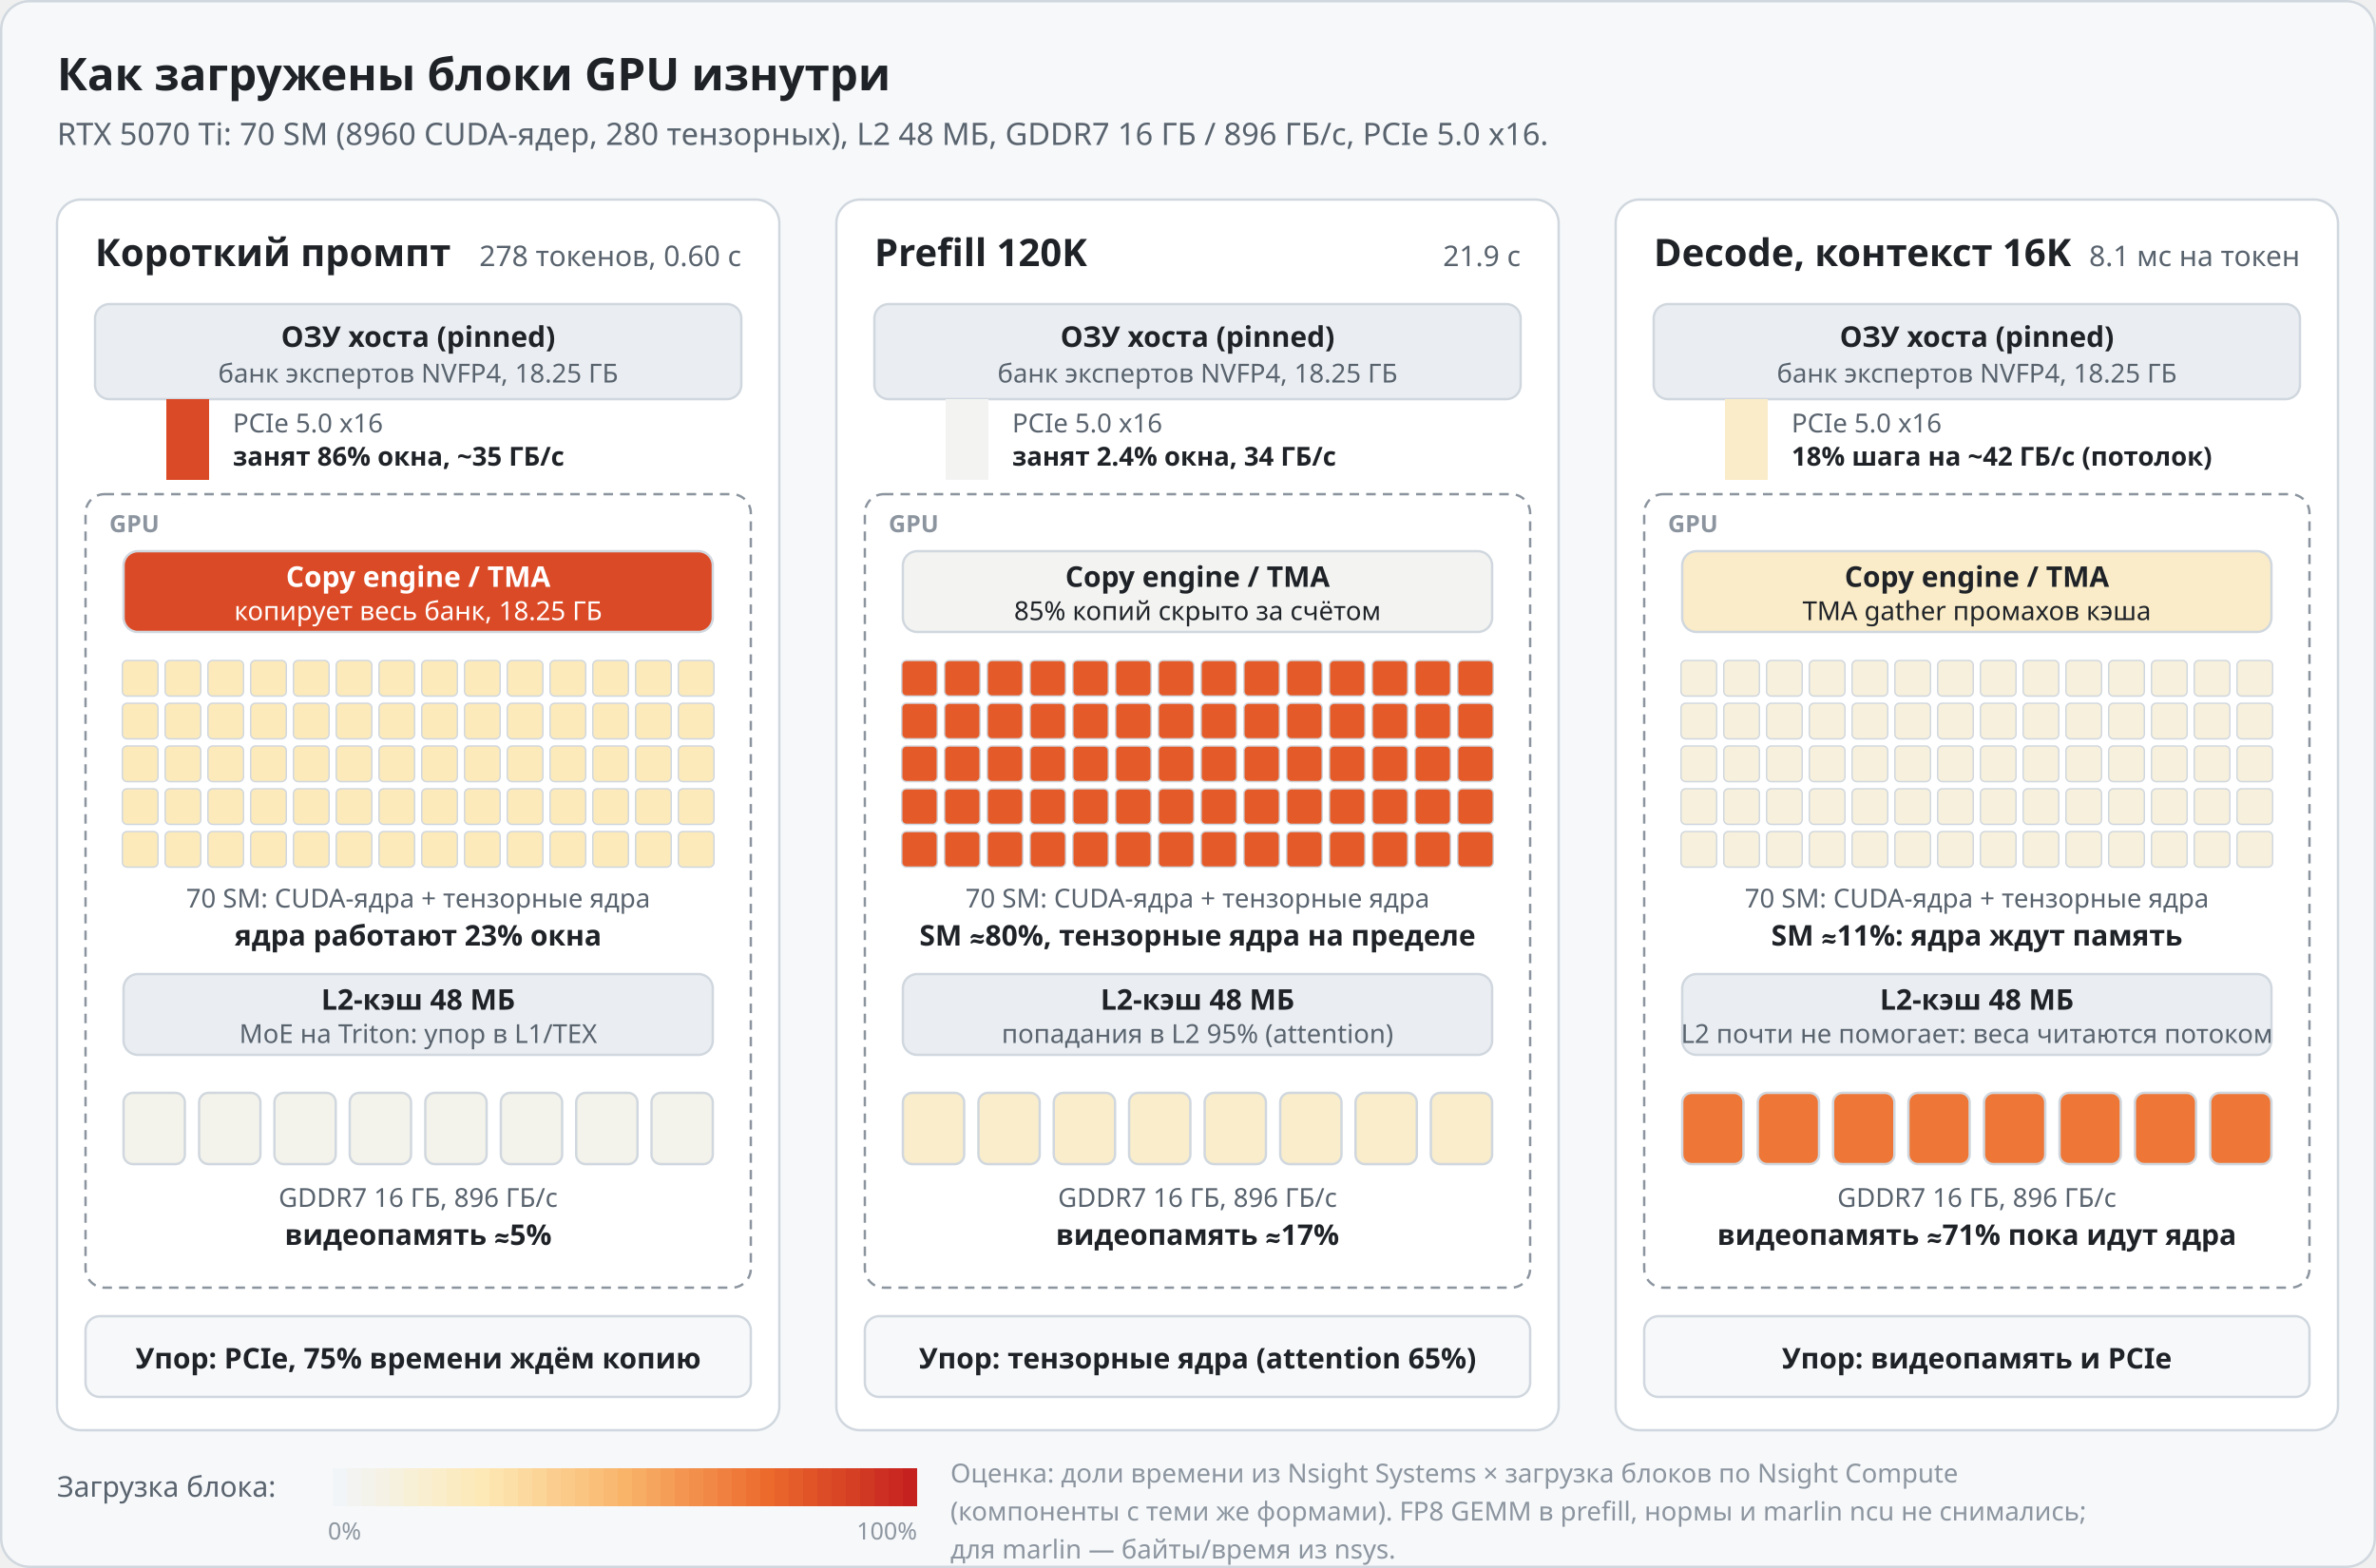
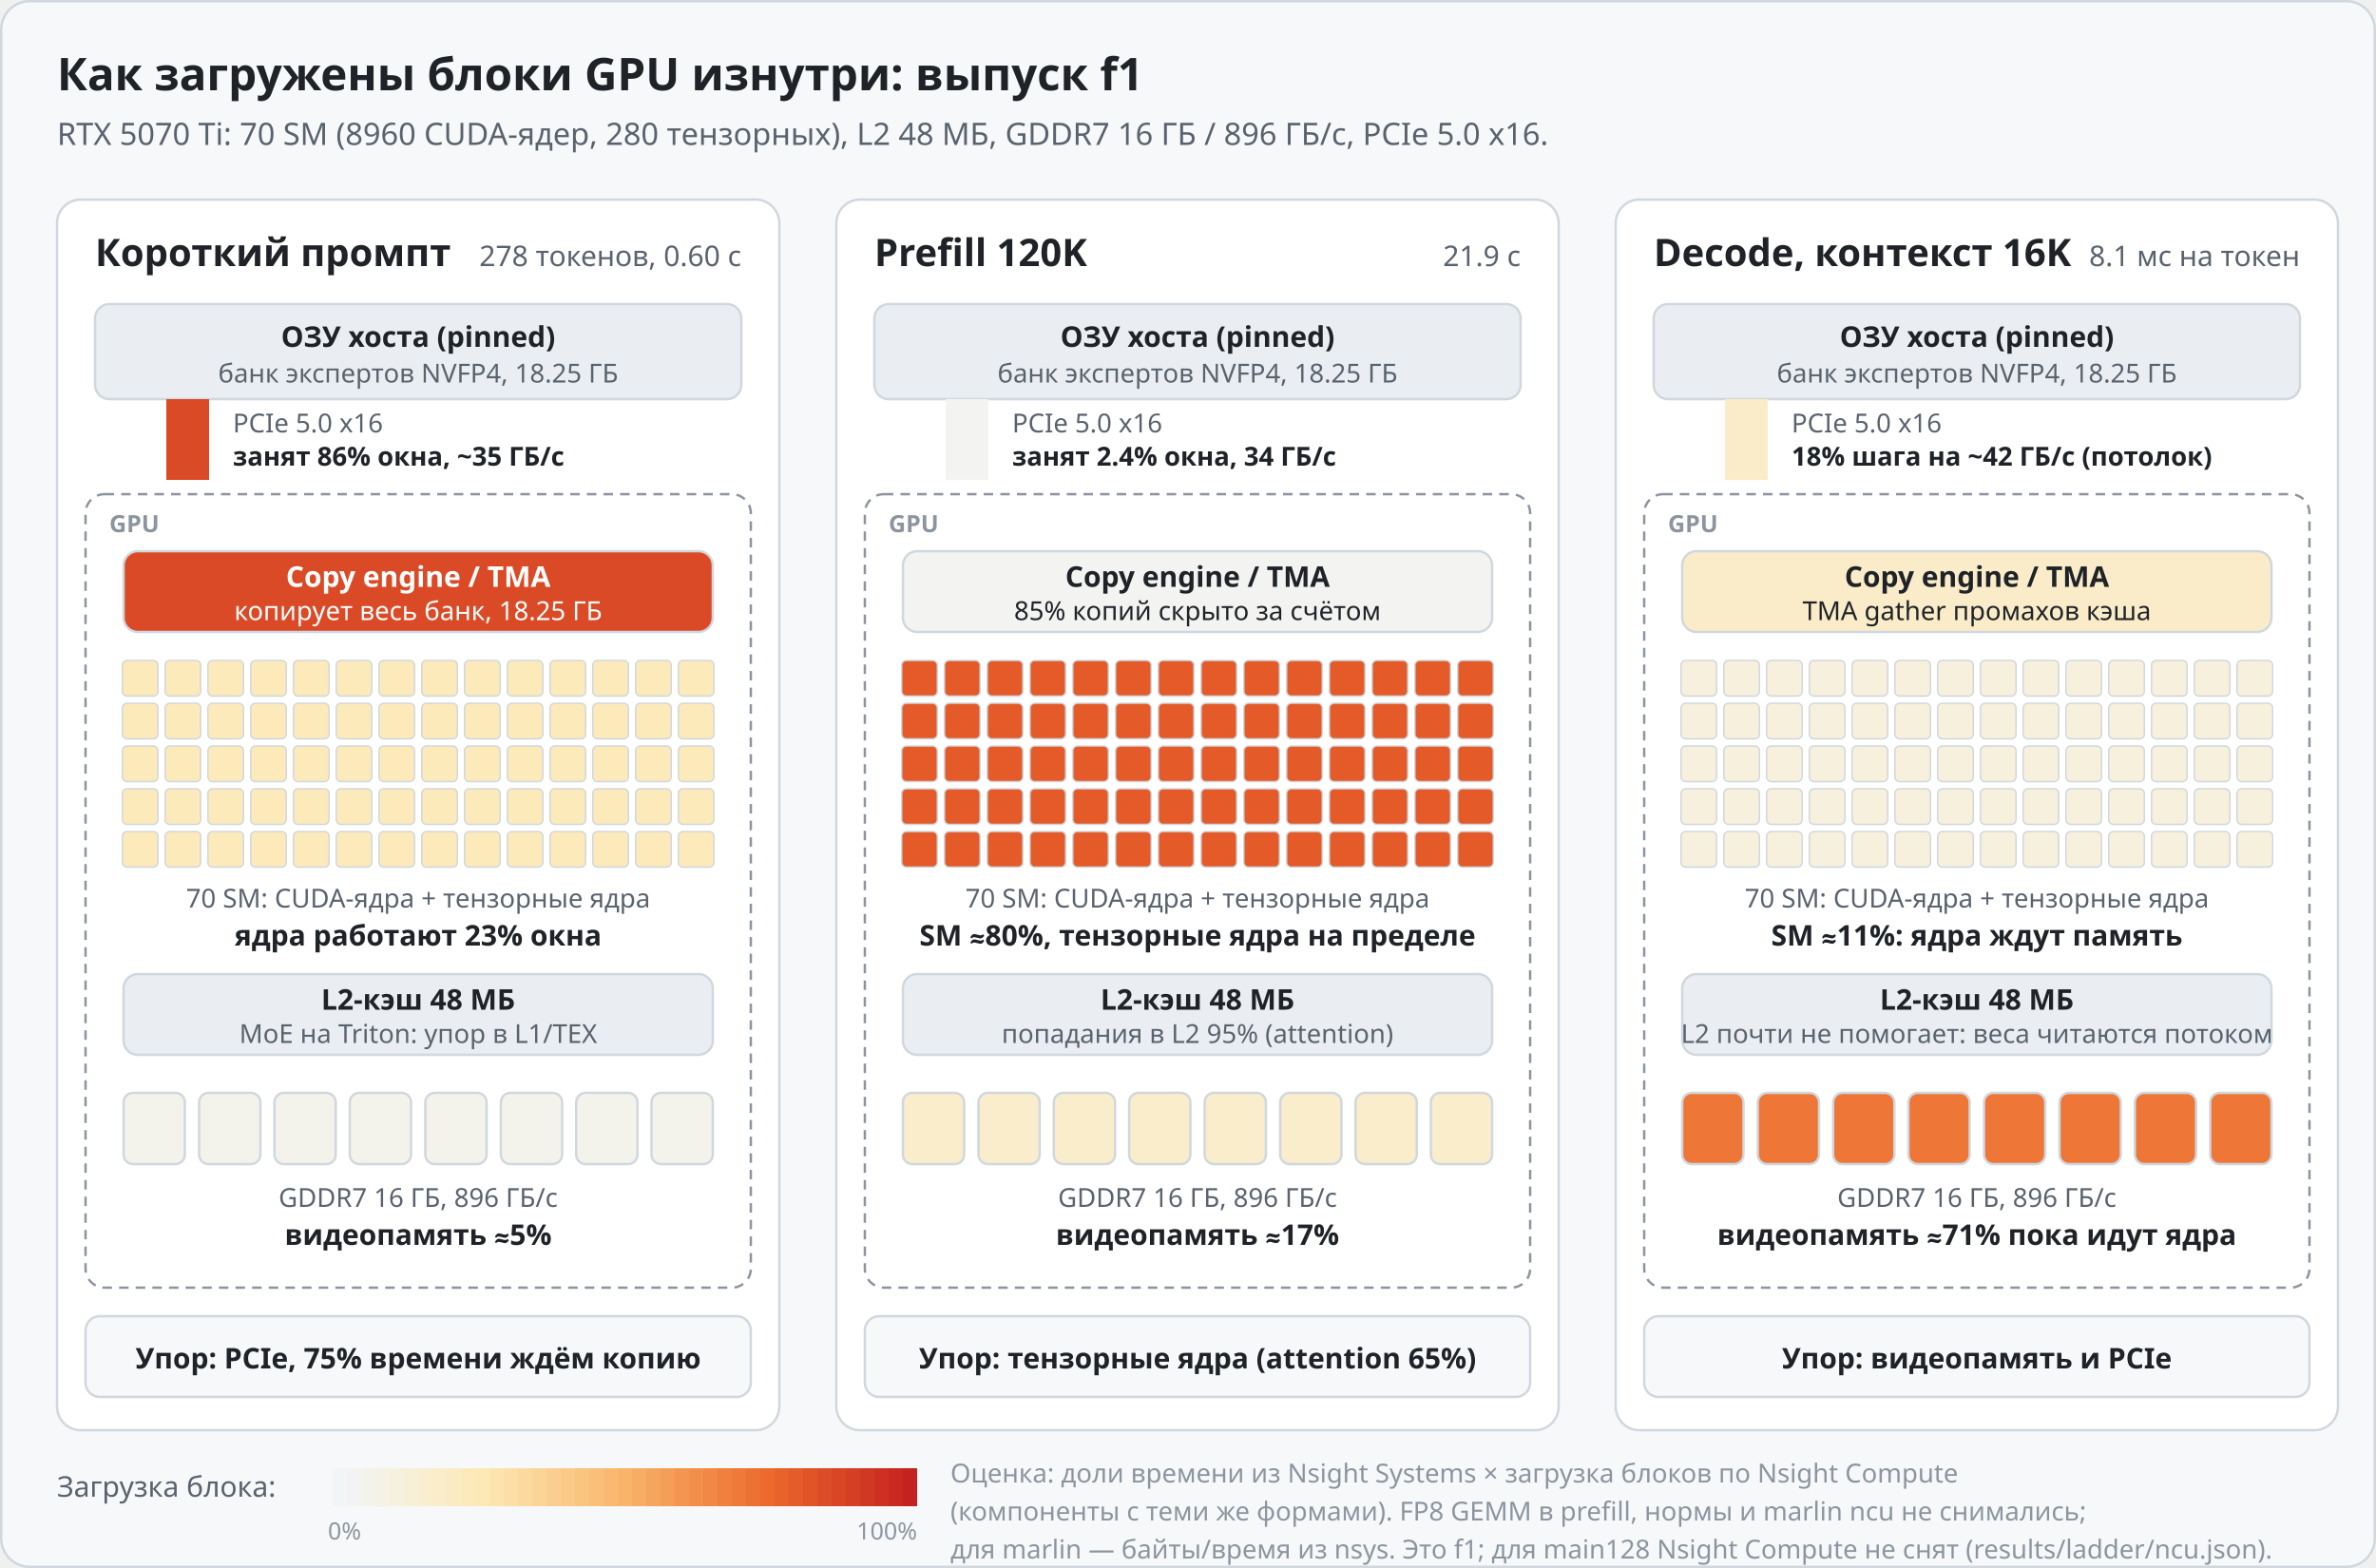
- <svg xmlns="http://www.w3.org/2000/svg" width="1000" height="660" viewBox="0 0 1000 660" font-family="-apple-system,BlinkMacSystemFont,'Segoe UI','Noto Sans',Helvetica,Arial,sans-serif" role="img" aria-label="Как загружены блоки GPU изнутри">
+ <svg xmlns="http://www.w3.org/2000/svg" width="1000" height="660" viewBox="0 0 1000 660" font-family="-apple-system,BlinkMacSystemFont,'Segoe UI','Noto Sans',Helvetica,Arial,sans-serif" role="img" aria-label="Как загружены блоки GPU изнутри: выпуск f1">
  <rect x="0.5" y="0.5" width="999" height="659" rx="12" fill="#f6f8fa" stroke="#d0d7de" />
-   <text x="24.0" y="38.0" font-size="19" fill="#1f2328" text-anchor="start" font-weight="600">Как загружены блоки GPU изнутри</text>
+   <text x="24.0" y="38.0" font-size="19" fill="#1f2328" text-anchor="start" font-weight="600">Как загружены блоки GPU изнутри: выпуск f1</text>
  <text x="24.0" y="61.0" font-size="13" fill="#59636e" text-anchor="start">RTX 5070 Ti: 70 SM (8960 CUDA-ядер, 280 тензорных), L2 48 МБ, GDDR7 16 ГБ / 896 ГБ/с, PCIe 5.0 x16.</text>
  <rect x="24.0" y="84.0" width="304.0" height="518.0" rx="10" fill="#ffffff" stroke="#d0d7de" stroke-width="1" />
  <text x="40.0" y="112.0" font-size="16" fill="#1f2328" text-anchor="start" font-weight="700">Короткий промпт</text>
  <text x="312.0" y="112.0" font-size="12" fill="#59636e" text-anchor="end">278 токенов, 0.60 с</text>
  <rect x="40.0" y="128.0" width="272.0" height="40.0" rx="6" fill="#eaeef2" stroke="#d0d7de" stroke-width="1" />
  <text x="176.0" y="146.0" font-size="12" fill="#1f2328" text-anchor="middle" font-weight="600">ОЗУ хоста (pinned)</text>
  <text x="176.0" y="161.0" font-size="11" fill="#59636e" text-anchor="middle">банк экспертов NVFP4, 18.25 ГБ</text>
  <rect x="70.0" y="168.0" width="18.0" height="34.0" rx="0" fill="#db4a26" />
  <text x="98.0" y="182.0" font-size="11" fill="#59636e" text-anchor="start">PCIe 5.0 x16</text>
  <text x="98.0" y="196.0" font-size="11" fill="#1f2328" text-anchor="start" font-weight="600">занят 86% окна, ~35 ГБ/с</text>
  <rect x="36.0" y="208.0" width="280.0" height="334.0" rx="8" fill="none" stroke="#8c959f" stroke-width="1" stroke-dasharray="4 3" />
  <text x="46.0" y="224.0" font-size="10" fill="#8c959f" text-anchor="start" font-weight="700">GPU</text>
  <rect x="52.0" y="232.0" width="248.0" height="34.0" rx="6" fill="#db4a26" stroke="#d0d7de" stroke-width="1" />
  <text x="176.0" y="247.0" font-size="12" fill="#ffffff" text-anchor="middle" font-weight="600">Copy engine / TMA</text>
  <text x="176.0" y="261.0" font-size="11" fill="#ffffff" text-anchor="middle">копирует весь банк, 18.25 ГБ</text>
  <rect x="51.5" y="278.0" width="15.0" height="15.0" rx="2" fill="#fceabb" stroke="#d0d7de" stroke-width="0.6" />
  <rect x="69.5" y="278.0" width="15.0" height="15.0" rx="2" fill="#fceabb" stroke="#d0d7de" stroke-width="0.6" />
  <rect x="87.5" y="278.0" width="15.0" height="15.0" rx="2" fill="#fceabb" stroke="#d0d7de" stroke-width="0.6" />
  <rect x="105.5" y="278.0" width="15.0" height="15.0" rx="2" fill="#fceabb" stroke="#d0d7de" stroke-width="0.6" />
  <rect x="123.5" y="278.0" width="15.0" height="15.0" rx="2" fill="#fceabb" stroke="#d0d7de" stroke-width="0.6" />
  <rect x="141.5" y="278.0" width="15.0" height="15.0" rx="2" fill="#fceabb" stroke="#d0d7de" stroke-width="0.6" />
  <rect x="159.5" y="278.0" width="15.0" height="15.0" rx="2" fill="#fceabb" stroke="#d0d7de" stroke-width="0.6" />
  <rect x="177.5" y="278.0" width="15.0" height="15.0" rx="2" fill="#fceabb" stroke="#d0d7de" stroke-width="0.6" />
  <rect x="195.5" y="278.0" width="15.0" height="15.0" rx="2" fill="#fceabb" stroke="#d0d7de" stroke-width="0.6" />
  <rect x="213.5" y="278.0" width="15.0" height="15.0" rx="2" fill="#fceabb" stroke="#d0d7de" stroke-width="0.6" />
  <rect x="231.5" y="278.0" width="15.0" height="15.0" rx="2" fill="#fceabb" stroke="#d0d7de" stroke-width="0.6" />
  <rect x="249.5" y="278.0" width="15.0" height="15.0" rx="2" fill="#fceabb" stroke="#d0d7de" stroke-width="0.6" />
  <rect x="267.5" y="278.0" width="15.0" height="15.0" rx="2" fill="#fceabb" stroke="#d0d7de" stroke-width="0.6" />
  <rect x="285.5" y="278.0" width="15.0" height="15.0" rx="2" fill="#fceabb" stroke="#d0d7de" stroke-width="0.6" />
  <rect x="51.5" y="296.0" width="15.0" height="15.0" rx="2" fill="#fceabb" stroke="#d0d7de" stroke-width="0.6" />
  <rect x="69.5" y="296.0" width="15.0" height="15.0" rx="2" fill="#fceabb" stroke="#d0d7de" stroke-width="0.6" />
  <rect x="87.5" y="296.0" width="15.0" height="15.0" rx="2" fill="#fceabb" stroke="#d0d7de" stroke-width="0.6" />
  <rect x="105.5" y="296.0" width="15.0" height="15.0" rx="2" fill="#fceabb" stroke="#d0d7de" stroke-width="0.6" />
  <rect x="123.5" y="296.0" width="15.0" height="15.0" rx="2" fill="#fceabb" stroke="#d0d7de" stroke-width="0.6" />
  <rect x="141.5" y="296.0" width="15.0" height="15.0" rx="2" fill="#fceabb" stroke="#d0d7de" stroke-width="0.6" />
  <rect x="159.5" y="296.0" width="15.0" height="15.0" rx="2" fill="#fceabb" stroke="#d0d7de" stroke-width="0.6" />
  <rect x="177.5" y="296.0" width="15.0" height="15.0" rx="2" fill="#fceabb" stroke="#d0d7de" stroke-width="0.6" />
  <rect x="195.5" y="296.0" width="15.0" height="15.0" rx="2" fill="#fceabb" stroke="#d0d7de" stroke-width="0.6" />
  <rect x="213.5" y="296.0" width="15.0" height="15.0" rx="2" fill="#fceabb" stroke="#d0d7de" stroke-width="0.6" />
  <rect x="231.5" y="296.0" width="15.0" height="15.0" rx="2" fill="#fceabb" stroke="#d0d7de" stroke-width="0.6" />
  <rect x="249.5" y="296.0" width="15.0" height="15.0" rx="2" fill="#fceabb" stroke="#d0d7de" stroke-width="0.6" />
  <rect x="267.5" y="296.0" width="15.0" height="15.0" rx="2" fill="#fceabb" stroke="#d0d7de" stroke-width="0.6" />
  <rect x="285.5" y="296.0" width="15.0" height="15.0" rx="2" fill="#fceabb" stroke="#d0d7de" stroke-width="0.6" />
  <rect x="51.5" y="314.0" width="15.0" height="15.0" rx="2" fill="#fceabb" stroke="#d0d7de" stroke-width="0.6" />
  <rect x="69.5" y="314.0" width="15.0" height="15.0" rx="2" fill="#fceabb" stroke="#d0d7de" stroke-width="0.6" />
  <rect x="87.5" y="314.0" width="15.0" height="15.0" rx="2" fill="#fceabb" stroke="#d0d7de" stroke-width="0.6" />
  <rect x="105.5" y="314.0" width="15.0" height="15.0" rx="2" fill="#fceabb" stroke="#d0d7de" stroke-width="0.6" />
  <rect x="123.5" y="314.0" width="15.0" height="15.0" rx="2" fill="#fceabb" stroke="#d0d7de" stroke-width="0.6" />
  <rect x="141.5" y="314.0" width="15.0" height="15.0" rx="2" fill="#fceabb" stroke="#d0d7de" stroke-width="0.6" />
  <rect x="159.5" y="314.0" width="15.0" height="15.0" rx="2" fill="#fceabb" stroke="#d0d7de" stroke-width="0.6" />
  <rect x="177.5" y="314.0" width="15.0" height="15.0" rx="2" fill="#fceabb" stroke="#d0d7de" stroke-width="0.6" />
  <rect x="195.5" y="314.0" width="15.0" height="15.0" rx="2" fill="#fceabb" stroke="#d0d7de" stroke-width="0.6" />
  <rect x="213.5" y="314.0" width="15.0" height="15.0" rx="2" fill="#fceabb" stroke="#d0d7de" stroke-width="0.6" />
  <rect x="231.5" y="314.0" width="15.0" height="15.0" rx="2" fill="#fceabb" stroke="#d0d7de" stroke-width="0.6" />
  <rect x="249.5" y="314.0" width="15.0" height="15.0" rx="2" fill="#fceabb" stroke="#d0d7de" stroke-width="0.6" />
  <rect x="267.5" y="314.0" width="15.0" height="15.0" rx="2" fill="#fceabb" stroke="#d0d7de" stroke-width="0.6" />
  <rect x="285.5" y="314.0" width="15.0" height="15.0" rx="2" fill="#fceabb" stroke="#d0d7de" stroke-width="0.6" />
  <rect x="51.5" y="332.0" width="15.0" height="15.0" rx="2" fill="#fceabb" stroke="#d0d7de" stroke-width="0.6" />
  <rect x="69.5" y="332.0" width="15.0" height="15.0" rx="2" fill="#fceabb" stroke="#d0d7de" stroke-width="0.6" />
  <rect x="87.5" y="332.0" width="15.0" height="15.0" rx="2" fill="#fceabb" stroke="#d0d7de" stroke-width="0.6" />
  <rect x="105.5" y="332.0" width="15.0" height="15.0" rx="2" fill="#fceabb" stroke="#d0d7de" stroke-width="0.6" />
  <rect x="123.5" y="332.0" width="15.0" height="15.0" rx="2" fill="#fceabb" stroke="#d0d7de" stroke-width="0.6" />
  <rect x="141.5" y="332.0" width="15.0" height="15.0" rx="2" fill="#fceabb" stroke="#d0d7de" stroke-width="0.6" />
  <rect x="159.5" y="332.0" width="15.0" height="15.0" rx="2" fill="#fceabb" stroke="#d0d7de" stroke-width="0.6" />
  <rect x="177.5" y="332.0" width="15.0" height="15.0" rx="2" fill="#fceabb" stroke="#d0d7de" stroke-width="0.6" />
  <rect x="195.5" y="332.0" width="15.0" height="15.0" rx="2" fill="#fceabb" stroke="#d0d7de" stroke-width="0.6" />
  <rect x="213.5" y="332.0" width="15.0" height="15.0" rx="2" fill="#fceabb" stroke="#d0d7de" stroke-width="0.6" />
  <rect x="231.5" y="332.0" width="15.0" height="15.0" rx="2" fill="#fceabb" stroke="#d0d7de" stroke-width="0.6" />
  <rect x="249.5" y="332.0" width="15.0" height="15.0" rx="2" fill="#fceabb" stroke="#d0d7de" stroke-width="0.6" />
  <rect x="267.5" y="332.0" width="15.0" height="15.0" rx="2" fill="#fceabb" stroke="#d0d7de" stroke-width="0.6" />
  <rect x="285.5" y="332.0" width="15.0" height="15.0" rx="2" fill="#fceabb" stroke="#d0d7de" stroke-width="0.6" />
  <rect x="51.5" y="350.0" width="15.0" height="15.0" rx="2" fill="#fceabb" stroke="#d0d7de" stroke-width="0.6" />
  <rect x="69.5" y="350.0" width="15.0" height="15.0" rx="2" fill="#fceabb" stroke="#d0d7de" stroke-width="0.6" />
  <rect x="87.5" y="350.0" width="15.0" height="15.0" rx="2" fill="#fceabb" stroke="#d0d7de" stroke-width="0.6" />
  <rect x="105.5" y="350.0" width="15.0" height="15.0" rx="2" fill="#fceabb" stroke="#d0d7de" stroke-width="0.6" />
  <rect x="123.5" y="350.0" width="15.0" height="15.0" rx="2" fill="#fceabb" stroke="#d0d7de" stroke-width="0.6" />
  <rect x="141.5" y="350.0" width="15.0" height="15.0" rx="2" fill="#fceabb" stroke="#d0d7de" stroke-width="0.6" />
  <rect x="159.5" y="350.0" width="15.0" height="15.0" rx="2" fill="#fceabb" stroke="#d0d7de" stroke-width="0.6" />
  <rect x="177.5" y="350.0" width="15.0" height="15.0" rx="2" fill="#fceabb" stroke="#d0d7de" stroke-width="0.6" />
  <rect x="195.5" y="350.0" width="15.0" height="15.0" rx="2" fill="#fceabb" stroke="#d0d7de" stroke-width="0.6" />
  <rect x="213.5" y="350.0" width="15.0" height="15.0" rx="2" fill="#fceabb" stroke="#d0d7de" stroke-width="0.6" />
  <rect x="231.5" y="350.0" width="15.0" height="15.0" rx="2" fill="#fceabb" stroke="#d0d7de" stroke-width="0.6" />
  <rect x="249.5" y="350.0" width="15.0" height="15.0" rx="2" fill="#fceabb" stroke="#d0d7de" stroke-width="0.6" />
  <rect x="267.5" y="350.0" width="15.0" height="15.0" rx="2" fill="#fceabb" stroke="#d0d7de" stroke-width="0.6" />
  <rect x="285.5" y="350.0" width="15.0" height="15.0" rx="2" fill="#fceabb" stroke="#d0d7de" stroke-width="0.6" />
  <text x="176.0" y="382.0" font-size="11" fill="#59636e" text-anchor="middle">70 SM: CUDA-ядра + тензорные ядра</text>
  <text x="176.0" y="398.0" font-size="12" fill="#1f2328" text-anchor="middle" font-weight="600">ядра работают 23% окна</text>
  <rect x="52.0" y="410.0" width="248.0" height="34.0" rx="6" fill="#eaeef2" stroke="#d0d7de" stroke-width="1" />
  <text x="176.0" y="425.0" font-size="12" fill="#1f2328" text-anchor="middle" font-weight="600">L2-кэш 48 МБ</text>
  <text x="176.0" y="439.0" font-size="11" fill="#59636e" text-anchor="middle">MoE на Triton: упор в L1/TEX</text>
  <rect x="52.0" y="460.0" width="25.8" height="30.0" rx="4" fill="#f4f3eb" stroke="#d0d7de" stroke-width="1" />
  <rect x="83.8" y="460.0" width="25.8" height="30.0" rx="4" fill="#f4f3eb" stroke="#d0d7de" stroke-width="1" />
  <rect x="115.5" y="460.0" width="25.8" height="30.0" rx="4" fill="#f4f3eb" stroke="#d0d7de" stroke-width="1" />
  <rect x="147.2" y="460.0" width="25.8" height="30.0" rx="4" fill="#f4f3eb" stroke="#d0d7de" stroke-width="1" />
  <rect x="179.0" y="460.0" width="25.8" height="30.0" rx="4" fill="#f4f3eb" stroke="#d0d7de" stroke-width="1" />
  <rect x="210.8" y="460.0" width="25.8" height="30.0" rx="4" fill="#f4f3eb" stroke="#d0d7de" stroke-width="1" />
  <rect x="242.5" y="460.0" width="25.8" height="30.0" rx="4" fill="#f4f3eb" stroke="#d0d7de" stroke-width="1" />
  <rect x="274.2" y="460.0" width="25.8" height="30.0" rx="4" fill="#f4f3eb" stroke="#d0d7de" stroke-width="1" />
  <text x="176.0" y="508.0" font-size="11" fill="#59636e" text-anchor="middle">GDDR7 16 ГБ, 896 ГБ/с</text>
  <text x="176.0" y="524.0" font-size="12" fill="#1f2328" text-anchor="middle" font-weight="600">видеопамять ≈5%</text>
  <rect x="36.0" y="554.0" width="280.0" height="34.0" rx="6" fill="#f6f8fa" stroke="#d0d7de" stroke-width="1" />
  <text x="176.0" y="576.0" font-size="12" fill="#1f2328" text-anchor="middle" font-weight="700">Упор: PCIe, 75% времени ждём копию</text>
  <rect x="352.0" y="84.0" width="304.0" height="518.0" rx="10" fill="#ffffff" stroke="#d0d7de" stroke-width="1" />
  <text x="368.0" y="112.0" font-size="16" fill="#1f2328" text-anchor="start" font-weight="700">Prefill 120K</text>
  <text x="640.0" y="112.0" font-size="12" fill="#59636e" text-anchor="end">21.9 с</text>
  <rect x="368.0" y="128.0" width="272.0" height="40.0" rx="6" fill="#eaeef2" stroke="#d0d7de" stroke-width="1" />
  <text x="504.0" y="146.0" font-size="12" fill="#1f2328" text-anchor="middle" font-weight="600">ОЗУ хоста (pinned)</text>
  <text x="504.0" y="161.0" font-size="11" fill="#59636e" text-anchor="middle">банк экспертов NVFP4, 18.25 ГБ</text>
  <rect x="398.0" y="168.0" width="18.0" height="34.0" rx="0" fill="#f3f4f2" />
  <text x="426.0" y="182.0" font-size="11" fill="#59636e" text-anchor="start">PCIe 5.0 x16</text>
  <text x="426.0" y="196.0" font-size="11" fill="#1f2328" text-anchor="start" font-weight="600">занят 2.4% окна, 34 ГБ/с</text>
  <rect x="364.0" y="208.0" width="280.0" height="334.0" rx="8" fill="none" stroke="#8c959f" stroke-width="1" stroke-dasharray="4 3" />
  <text x="374.0" y="224.0" font-size="10" fill="#8c959f" text-anchor="start" font-weight="700">GPU</text>
  <rect x="380.0" y="232.0" width="248.0" height="34.0" rx="6" fill="#f3f4f2" stroke="#d0d7de" stroke-width="1" />
  <text x="504.0" y="247.0" font-size="12" fill="#1f2328" text-anchor="middle" font-weight="600">Copy engine / TMA</text>
  <text x="504.0" y="261.0" font-size="11" fill="#1f2328" text-anchor="middle">85% копий скрыто за счётом</text>
  <rect x="379.5" y="278.0" width="15.0" height="15.0" rx="2" fill="#e45b29" stroke="#d0d7de" stroke-width="0.6" />
  <rect x="397.5" y="278.0" width="15.0" height="15.0" rx="2" fill="#e45b29" stroke="#d0d7de" stroke-width="0.6" />
  <rect x="415.5" y="278.0" width="15.0" height="15.0" rx="2" fill="#e45b29" stroke="#d0d7de" stroke-width="0.6" />
  <rect x="433.5" y="278.0" width="15.0" height="15.0" rx="2" fill="#e45b29" stroke="#d0d7de" stroke-width="0.6" />
  <rect x="451.5" y="278.0" width="15.0" height="15.0" rx="2" fill="#e45b29" stroke="#d0d7de" stroke-width="0.6" />
  <rect x="469.5" y="278.0" width="15.0" height="15.0" rx="2" fill="#e45b29" stroke="#d0d7de" stroke-width="0.6" />
  <rect x="487.5" y="278.0" width="15.0" height="15.0" rx="2" fill="#e45b29" stroke="#d0d7de" stroke-width="0.6" />
  <rect x="505.5" y="278.0" width="15.0" height="15.0" rx="2" fill="#e45b29" stroke="#d0d7de" stroke-width="0.6" />
  <rect x="523.5" y="278.0" width="15.0" height="15.0" rx="2" fill="#e45b29" stroke="#d0d7de" stroke-width="0.6" />
  <rect x="541.5" y="278.0" width="15.0" height="15.0" rx="2" fill="#e45b29" stroke="#d0d7de" stroke-width="0.6" />
  <rect x="559.5" y="278.0" width="15.0" height="15.0" rx="2" fill="#e45b29" stroke="#d0d7de" stroke-width="0.6" />
  <rect x="577.5" y="278.0" width="15.0" height="15.0" rx="2" fill="#e45b29" stroke="#d0d7de" stroke-width="0.6" />
  <rect x="595.5" y="278.0" width="15.0" height="15.0" rx="2" fill="#e45b29" stroke="#d0d7de" stroke-width="0.6" />
  <rect x="613.5" y="278.0" width="15.0" height="15.0" rx="2" fill="#e45b29" stroke="#d0d7de" stroke-width="0.6" />
  <rect x="379.5" y="296.0" width="15.0" height="15.0" rx="2" fill="#e45b29" stroke="#d0d7de" stroke-width="0.6" />
  <rect x="397.5" y="296.0" width="15.0" height="15.0" rx="2" fill="#e45b29" stroke="#d0d7de" stroke-width="0.6" />
  <rect x="415.5" y="296.0" width="15.0" height="15.0" rx="2" fill="#e45b29" stroke="#d0d7de" stroke-width="0.6" />
  <rect x="433.5" y="296.0" width="15.0" height="15.0" rx="2" fill="#e45b29" stroke="#d0d7de" stroke-width="0.6" />
  <rect x="451.5" y="296.0" width="15.0" height="15.0" rx="2" fill="#e45b29" stroke="#d0d7de" stroke-width="0.6" />
  <rect x="469.5" y="296.0" width="15.0" height="15.0" rx="2" fill="#e45b29" stroke="#d0d7de" stroke-width="0.6" />
  <rect x="487.5" y="296.0" width="15.0" height="15.0" rx="2" fill="#e45b29" stroke="#d0d7de" stroke-width="0.6" />
  <rect x="505.5" y="296.0" width="15.0" height="15.0" rx="2" fill="#e45b29" stroke="#d0d7de" stroke-width="0.6" />
  <rect x="523.5" y="296.0" width="15.0" height="15.0" rx="2" fill="#e45b29" stroke="#d0d7de" stroke-width="0.6" />
  <rect x="541.5" y="296.0" width="15.0" height="15.0" rx="2" fill="#e45b29" stroke="#d0d7de" stroke-width="0.6" />
  <rect x="559.5" y="296.0" width="15.0" height="15.0" rx="2" fill="#e45b29" stroke="#d0d7de" stroke-width="0.6" />
  <rect x="577.5" y="296.0" width="15.0" height="15.0" rx="2" fill="#e45b29" stroke="#d0d7de" stroke-width="0.6" />
  <rect x="595.5" y="296.0" width="15.0" height="15.0" rx="2" fill="#e45b29" stroke="#d0d7de" stroke-width="0.6" />
  <rect x="613.5" y="296.0" width="15.0" height="15.0" rx="2" fill="#e45b29" stroke="#d0d7de" stroke-width="0.6" />
  <rect x="379.5" y="314.0" width="15.0" height="15.0" rx="2" fill="#e45b29" stroke="#d0d7de" stroke-width="0.6" />
  <rect x="397.5" y="314.0" width="15.0" height="15.0" rx="2" fill="#e45b29" stroke="#d0d7de" stroke-width="0.6" />
  <rect x="415.5" y="314.0" width="15.0" height="15.0" rx="2" fill="#e45b29" stroke="#d0d7de" stroke-width="0.6" />
  <rect x="433.5" y="314.0" width="15.0" height="15.0" rx="2" fill="#e45b29" stroke="#d0d7de" stroke-width="0.6" />
  <rect x="451.5" y="314.0" width="15.0" height="15.0" rx="2" fill="#e45b29" stroke="#d0d7de" stroke-width="0.6" />
  <rect x="469.5" y="314.0" width="15.0" height="15.0" rx="2" fill="#e45b29" stroke="#d0d7de" stroke-width="0.6" />
  <rect x="487.5" y="314.0" width="15.0" height="15.0" rx="2" fill="#e45b29" stroke="#d0d7de" stroke-width="0.6" />
  <rect x="505.5" y="314.0" width="15.0" height="15.0" rx="2" fill="#e45b29" stroke="#d0d7de" stroke-width="0.6" />
  <rect x="523.5" y="314.0" width="15.0" height="15.0" rx="2" fill="#e45b29" stroke="#d0d7de" stroke-width="0.6" />
  <rect x="541.5" y="314.0" width="15.0" height="15.0" rx="2" fill="#e45b29" stroke="#d0d7de" stroke-width="0.6" />
  <rect x="559.5" y="314.0" width="15.0" height="15.0" rx="2" fill="#e45b29" stroke="#d0d7de" stroke-width="0.6" />
  <rect x="577.5" y="314.0" width="15.0" height="15.0" rx="2" fill="#e45b29" stroke="#d0d7de" stroke-width="0.6" />
  <rect x="595.5" y="314.0" width="15.0" height="15.0" rx="2" fill="#e45b29" stroke="#d0d7de" stroke-width="0.6" />
  <rect x="613.5" y="314.0" width="15.0" height="15.0" rx="2" fill="#e45b29" stroke="#d0d7de" stroke-width="0.6" />
  <rect x="379.5" y="332.0" width="15.0" height="15.0" rx="2" fill="#e45b29" stroke="#d0d7de" stroke-width="0.6" />
  <rect x="397.5" y="332.0" width="15.0" height="15.0" rx="2" fill="#e45b29" stroke="#d0d7de" stroke-width="0.6" />
  <rect x="415.5" y="332.0" width="15.0" height="15.0" rx="2" fill="#e45b29" stroke="#d0d7de" stroke-width="0.6" />
  <rect x="433.5" y="332.0" width="15.0" height="15.0" rx="2" fill="#e45b29" stroke="#d0d7de" stroke-width="0.6" />
  <rect x="451.5" y="332.0" width="15.0" height="15.0" rx="2" fill="#e45b29" stroke="#d0d7de" stroke-width="0.6" />
  <rect x="469.5" y="332.0" width="15.0" height="15.0" rx="2" fill="#e45b29" stroke="#d0d7de" stroke-width="0.6" />
  <rect x="487.5" y="332.0" width="15.0" height="15.0" rx="2" fill="#e45b29" stroke="#d0d7de" stroke-width="0.6" />
  <rect x="505.5" y="332.0" width="15.0" height="15.0" rx="2" fill="#e45b29" stroke="#d0d7de" stroke-width="0.6" />
  <rect x="523.5" y="332.0" width="15.0" height="15.0" rx="2" fill="#e45b29" stroke="#d0d7de" stroke-width="0.6" />
  <rect x="541.5" y="332.0" width="15.0" height="15.0" rx="2" fill="#e45b29" stroke="#d0d7de" stroke-width="0.6" />
  <rect x="559.5" y="332.0" width="15.0" height="15.0" rx="2" fill="#e45b29" stroke="#d0d7de" stroke-width="0.6" />
  <rect x="577.5" y="332.0" width="15.0" height="15.0" rx="2" fill="#e45b29" stroke="#d0d7de" stroke-width="0.6" />
  <rect x="595.5" y="332.0" width="15.0" height="15.0" rx="2" fill="#e45b29" stroke="#d0d7de" stroke-width="0.6" />
  <rect x="613.5" y="332.0" width="15.0" height="15.0" rx="2" fill="#e45b29" stroke="#d0d7de" stroke-width="0.6" />
  <rect x="379.5" y="350.0" width="15.0" height="15.0" rx="2" fill="#e45b29" stroke="#d0d7de" stroke-width="0.6" />
  <rect x="397.5" y="350.0" width="15.0" height="15.0" rx="2" fill="#e45b29" stroke="#d0d7de" stroke-width="0.6" />
  <rect x="415.5" y="350.0" width="15.0" height="15.0" rx="2" fill="#e45b29" stroke="#d0d7de" stroke-width="0.6" />
  <rect x="433.5" y="350.0" width="15.0" height="15.0" rx="2" fill="#e45b29" stroke="#d0d7de" stroke-width="0.6" />
  <rect x="451.5" y="350.0" width="15.0" height="15.0" rx="2" fill="#e45b29" stroke="#d0d7de" stroke-width="0.6" />
  <rect x="469.5" y="350.0" width="15.0" height="15.0" rx="2" fill="#e45b29" stroke="#d0d7de" stroke-width="0.6" />
  <rect x="487.5" y="350.0" width="15.0" height="15.0" rx="2" fill="#e45b29" stroke="#d0d7de" stroke-width="0.6" />
  <rect x="505.5" y="350.0" width="15.0" height="15.0" rx="2" fill="#e45b29" stroke="#d0d7de" stroke-width="0.6" />
  <rect x="523.5" y="350.0" width="15.0" height="15.0" rx="2" fill="#e45b29" stroke="#d0d7de" stroke-width="0.6" />
  <rect x="541.5" y="350.0" width="15.0" height="15.0" rx="2" fill="#e45b29" stroke="#d0d7de" stroke-width="0.6" />
  <rect x="559.5" y="350.0" width="15.0" height="15.0" rx="2" fill="#e45b29" stroke="#d0d7de" stroke-width="0.6" />
  <rect x="577.5" y="350.0" width="15.0" height="15.0" rx="2" fill="#e45b29" stroke="#d0d7de" stroke-width="0.6" />
  <rect x="595.5" y="350.0" width="15.0" height="15.0" rx="2" fill="#e45b29" stroke="#d0d7de" stroke-width="0.6" />
  <rect x="613.5" y="350.0" width="15.0" height="15.0" rx="2" fill="#e45b29" stroke="#d0d7de" stroke-width="0.6" />
  <text x="504.0" y="382.0" font-size="11" fill="#59636e" text-anchor="middle">70 SM: CUDA-ядра + тензорные ядра</text>
  <text x="504.0" y="398.0" font-size="12" fill="#1f2328" text-anchor="middle" font-weight="600">SM ≈80%, тензорные ядра на пределе</text>
  <rect x="380.0" y="410.0" width="248.0" height="34.0" rx="6" fill="#eaeef2" stroke="#d0d7de" stroke-width="1" />
  <text x="504.0" y="425.0" font-size="12" fill="#1f2328" text-anchor="middle" font-weight="600">L2-кэш 48 МБ</text>
  <text x="504.0" y="439.0" font-size="11" fill="#59636e" text-anchor="middle">попадания в L2 95% (attention)</text>
  <rect x="380.0" y="460.0" width="25.8" height="30.0" rx="4" fill="#f9edcb" stroke="#d0d7de" stroke-width="1" />
  <rect x="411.8" y="460.0" width="25.8" height="30.0" rx="4" fill="#f9edcb" stroke="#d0d7de" stroke-width="1" />
  <rect x="443.5" y="460.0" width="25.8" height="30.0" rx="4" fill="#f9edcb" stroke="#d0d7de" stroke-width="1" />
  <rect x="475.2" y="460.0" width="25.8" height="30.0" rx="4" fill="#f9edcb" stroke="#d0d7de" stroke-width="1" />
  <rect x="507.0" y="460.0" width="25.8" height="30.0" rx="4" fill="#f9edcb" stroke="#d0d7de" stroke-width="1" />
  <rect x="538.8" y="460.0" width="25.8" height="30.0" rx="4" fill="#f9edcb" stroke="#d0d7de" stroke-width="1" />
  <rect x="570.5" y="460.0" width="25.8" height="30.0" rx="4" fill="#f9edcb" stroke="#d0d7de" stroke-width="1" />
  <rect x="602.2" y="460.0" width="25.8" height="30.0" rx="4" fill="#f9edcb" stroke="#d0d7de" stroke-width="1" />
  <text x="504.0" y="508.0" font-size="11" fill="#59636e" text-anchor="middle">GDDR7 16 ГБ, 896 ГБ/с</text>
  <text x="504.0" y="524.0" font-size="12" fill="#1f2328" text-anchor="middle" font-weight="600">видеопамять ≈17%</text>
  <rect x="364.0" y="554.0" width="280.0" height="34.0" rx="6" fill="#f6f8fa" stroke="#d0d7de" stroke-width="1" />
  <text x="504.0" y="576.0" font-size="12" fill="#1f2328" text-anchor="middle" font-weight="700">Упор: тензорные ядра (attention 65%)</text>
  <rect x="680.0" y="84.0" width="304.0" height="518.0" rx="10" fill="#ffffff" stroke="#d0d7de" stroke-width="1" />
  <text x="696.0" y="112.0" font-size="16" fill="#1f2328" text-anchor="start" font-weight="700">Decode, контекст 16K</text>
  <text x="968.0" y="112.0" font-size="12" fill="#59636e" text-anchor="end">8.1 мс на токен</text>
  <rect x="696.0" y="128.0" width="272.0" height="40.0" rx="6" fill="#eaeef2" stroke="#d0d7de" stroke-width="1" />
  <text x="832.0" y="146.0" font-size="12" fill="#1f2328" text-anchor="middle" font-weight="600">ОЗУ хоста (pinned)</text>
  <text x="832.0" y="161.0" font-size="11" fill="#59636e" text-anchor="middle">банк экспертов NVFP4, 18.25 ГБ</text>
  <rect x="726.0" y="168.0" width="18.0" height="34.0" rx="0" fill="#faecc8" />
  <text x="754.0" y="182.0" font-size="11" fill="#59636e" text-anchor="start">PCIe 5.0 x16</text>
  <text x="754.0" y="196.0" font-size="11" fill="#1f2328" text-anchor="start" font-weight="600">18% шага на ~42 ГБ/с (потолок)</text>
  <rect x="692.0" y="208.0" width="280.0" height="334.0" rx="8" fill="none" stroke="#8c959f" stroke-width="1" stroke-dasharray="4 3" />
  <text x="702.0" y="224.0" font-size="10" fill="#8c959f" text-anchor="start" font-weight="700">GPU</text>
  <rect x="708.0" y="232.0" width="248.0" height="34.0" rx="6" fill="#faecc8" stroke="#d0d7de" stroke-width="1" />
  <text x="832.0" y="247.0" font-size="12" fill="#1f2328" text-anchor="middle" font-weight="600">Copy engine / TMA</text>
  <text x="832.0" y="261.0" font-size="11" fill="#1f2328" text-anchor="middle">TMA gather промахов кэша</text>
  <rect x="707.5" y="278.0" width="15.0" height="15.0" rx="2" fill="#f7f0dc" stroke="#d0d7de" stroke-width="0.6" />
  <rect x="725.5" y="278.0" width="15.0" height="15.0" rx="2" fill="#f7f0dc" stroke="#d0d7de" stroke-width="0.6" />
  <rect x="743.5" y="278.0" width="15.0" height="15.0" rx="2" fill="#f7f0dc" stroke="#d0d7de" stroke-width="0.6" />
  <rect x="761.5" y="278.0" width="15.0" height="15.0" rx="2" fill="#f7f0dc" stroke="#d0d7de" stroke-width="0.6" />
  <rect x="779.5" y="278.0" width="15.0" height="15.0" rx="2" fill="#f7f0dc" stroke="#d0d7de" stroke-width="0.6" />
  <rect x="797.5" y="278.0" width="15.0" height="15.0" rx="2" fill="#f7f0dc" stroke="#d0d7de" stroke-width="0.6" />
  <rect x="815.5" y="278.0" width="15.0" height="15.0" rx="2" fill="#f7f0dc" stroke="#d0d7de" stroke-width="0.6" />
  <rect x="833.5" y="278.0" width="15.0" height="15.0" rx="2" fill="#f7f0dc" stroke="#d0d7de" stroke-width="0.6" />
  <rect x="851.5" y="278.0" width="15.0" height="15.0" rx="2" fill="#f7f0dc" stroke="#d0d7de" stroke-width="0.6" />
  <rect x="869.5" y="278.0" width="15.0" height="15.0" rx="2" fill="#f7f0dc" stroke="#d0d7de" stroke-width="0.6" />
  <rect x="887.5" y="278.0" width="15.0" height="15.0" rx="2" fill="#f7f0dc" stroke="#d0d7de" stroke-width="0.6" />
  <rect x="905.5" y="278.0" width="15.0" height="15.0" rx="2" fill="#f7f0dc" stroke="#d0d7de" stroke-width="0.6" />
  <rect x="923.5" y="278.0" width="15.0" height="15.0" rx="2" fill="#f7f0dc" stroke="#d0d7de" stroke-width="0.6" />
  <rect x="941.5" y="278.0" width="15.0" height="15.0" rx="2" fill="#f7f0dc" stroke="#d0d7de" stroke-width="0.6" />
  <rect x="707.5" y="296.0" width="15.0" height="15.0" rx="2" fill="#f7f0dc" stroke="#d0d7de" stroke-width="0.6" />
  <rect x="725.5" y="296.0" width="15.0" height="15.0" rx="2" fill="#f7f0dc" stroke="#d0d7de" stroke-width="0.6" />
  <rect x="743.5" y="296.0" width="15.0" height="15.0" rx="2" fill="#f7f0dc" stroke="#d0d7de" stroke-width="0.6" />
  <rect x="761.5" y="296.0" width="15.0" height="15.0" rx="2" fill="#f7f0dc" stroke="#d0d7de" stroke-width="0.6" />
  <rect x="779.5" y="296.0" width="15.0" height="15.0" rx="2" fill="#f7f0dc" stroke="#d0d7de" stroke-width="0.6" />
  <rect x="797.5" y="296.0" width="15.0" height="15.0" rx="2" fill="#f7f0dc" stroke="#d0d7de" stroke-width="0.6" />
  <rect x="815.5" y="296.0" width="15.0" height="15.0" rx="2" fill="#f7f0dc" stroke="#d0d7de" stroke-width="0.6" />
  <rect x="833.5" y="296.0" width="15.0" height="15.0" rx="2" fill="#f7f0dc" stroke="#d0d7de" stroke-width="0.6" />
  <rect x="851.5" y="296.0" width="15.0" height="15.0" rx="2" fill="#f7f0dc" stroke="#d0d7de" stroke-width="0.6" />
  <rect x="869.5" y="296.0" width="15.0" height="15.0" rx="2" fill="#f7f0dc" stroke="#d0d7de" stroke-width="0.6" />
  <rect x="887.5" y="296.0" width="15.0" height="15.0" rx="2" fill="#f7f0dc" stroke="#d0d7de" stroke-width="0.6" />
  <rect x="905.5" y="296.0" width="15.0" height="15.0" rx="2" fill="#f7f0dc" stroke="#d0d7de" stroke-width="0.6" />
  <rect x="923.5" y="296.0" width="15.0" height="15.0" rx="2" fill="#f7f0dc" stroke="#d0d7de" stroke-width="0.6" />
  <rect x="941.5" y="296.0" width="15.0" height="15.0" rx="2" fill="#f7f0dc" stroke="#d0d7de" stroke-width="0.6" />
  <rect x="707.5" y="314.0" width="15.0" height="15.0" rx="2" fill="#f7f0dc" stroke="#d0d7de" stroke-width="0.6" />
  <rect x="725.5" y="314.0" width="15.0" height="15.0" rx="2" fill="#f7f0dc" stroke="#d0d7de" stroke-width="0.6" />
  <rect x="743.5" y="314.0" width="15.0" height="15.0" rx="2" fill="#f7f0dc" stroke="#d0d7de" stroke-width="0.6" />
  <rect x="761.5" y="314.0" width="15.0" height="15.0" rx="2" fill="#f7f0dc" stroke="#d0d7de" stroke-width="0.6" />
  <rect x="779.5" y="314.0" width="15.0" height="15.0" rx="2" fill="#f7f0dc" stroke="#d0d7de" stroke-width="0.6" />
  <rect x="797.5" y="314.0" width="15.0" height="15.0" rx="2" fill="#f7f0dc" stroke="#d0d7de" stroke-width="0.6" />
  <rect x="815.5" y="314.0" width="15.0" height="15.0" rx="2" fill="#f7f0dc" stroke="#d0d7de" stroke-width="0.6" />
  <rect x="833.5" y="314.0" width="15.0" height="15.0" rx="2" fill="#f7f0dc" stroke="#d0d7de" stroke-width="0.6" />
  <rect x="851.5" y="314.0" width="15.0" height="15.0" rx="2" fill="#f7f0dc" stroke="#d0d7de" stroke-width="0.6" />
  <rect x="869.5" y="314.0" width="15.0" height="15.0" rx="2" fill="#f7f0dc" stroke="#d0d7de" stroke-width="0.6" />
  <rect x="887.5" y="314.0" width="15.0" height="15.0" rx="2" fill="#f7f0dc" stroke="#d0d7de" stroke-width="0.6" />
  <rect x="905.5" y="314.0" width="15.0" height="15.0" rx="2" fill="#f7f0dc" stroke="#d0d7de" stroke-width="0.6" />
  <rect x="923.5" y="314.0" width="15.0" height="15.0" rx="2" fill="#f7f0dc" stroke="#d0d7de" stroke-width="0.6" />
  <rect x="941.5" y="314.0" width="15.0" height="15.0" rx="2" fill="#f7f0dc" stroke="#d0d7de" stroke-width="0.6" />
  <rect x="707.5" y="332.0" width="15.0" height="15.0" rx="2" fill="#f7f0dc" stroke="#d0d7de" stroke-width="0.6" />
  <rect x="725.5" y="332.0" width="15.0" height="15.0" rx="2" fill="#f7f0dc" stroke="#d0d7de" stroke-width="0.6" />
  <rect x="743.5" y="332.0" width="15.0" height="15.0" rx="2" fill="#f7f0dc" stroke="#d0d7de" stroke-width="0.6" />
  <rect x="761.5" y="332.0" width="15.0" height="15.0" rx="2" fill="#f7f0dc" stroke="#d0d7de" stroke-width="0.6" />
  <rect x="779.5" y="332.0" width="15.0" height="15.0" rx="2" fill="#f7f0dc" stroke="#d0d7de" stroke-width="0.6" />
  <rect x="797.5" y="332.0" width="15.0" height="15.0" rx="2" fill="#f7f0dc" stroke="#d0d7de" stroke-width="0.6" />
  <rect x="815.5" y="332.0" width="15.0" height="15.0" rx="2" fill="#f7f0dc" stroke="#d0d7de" stroke-width="0.6" />
  <rect x="833.5" y="332.0" width="15.0" height="15.0" rx="2" fill="#f7f0dc" stroke="#d0d7de" stroke-width="0.6" />
  <rect x="851.5" y="332.0" width="15.0" height="15.0" rx="2" fill="#f7f0dc" stroke="#d0d7de" stroke-width="0.6" />
  <rect x="869.5" y="332.0" width="15.0" height="15.0" rx="2" fill="#f7f0dc" stroke="#d0d7de" stroke-width="0.6" />
  <rect x="887.5" y="332.0" width="15.0" height="15.0" rx="2" fill="#f7f0dc" stroke="#d0d7de" stroke-width="0.6" />
  <rect x="905.5" y="332.0" width="15.0" height="15.0" rx="2" fill="#f7f0dc" stroke="#d0d7de" stroke-width="0.6" />
  <rect x="923.5" y="332.0" width="15.0" height="15.0" rx="2" fill="#f7f0dc" stroke="#d0d7de" stroke-width="0.6" />
  <rect x="941.5" y="332.0" width="15.0" height="15.0" rx="2" fill="#f7f0dc" stroke="#d0d7de" stroke-width="0.6" />
  <rect x="707.5" y="350.0" width="15.0" height="15.0" rx="2" fill="#f7f0dc" stroke="#d0d7de" stroke-width="0.6" />
  <rect x="725.5" y="350.0" width="15.0" height="15.0" rx="2" fill="#f7f0dc" stroke="#d0d7de" stroke-width="0.6" />
  <rect x="743.5" y="350.0" width="15.0" height="15.0" rx="2" fill="#f7f0dc" stroke="#d0d7de" stroke-width="0.6" />
  <rect x="761.5" y="350.0" width="15.0" height="15.0" rx="2" fill="#f7f0dc" stroke="#d0d7de" stroke-width="0.6" />
  <rect x="779.5" y="350.0" width="15.0" height="15.0" rx="2" fill="#f7f0dc" stroke="#d0d7de" stroke-width="0.6" />
  <rect x="797.5" y="350.0" width="15.0" height="15.0" rx="2" fill="#f7f0dc" stroke="#d0d7de" stroke-width="0.6" />
  <rect x="815.5" y="350.0" width="15.0" height="15.0" rx="2" fill="#f7f0dc" stroke="#d0d7de" stroke-width="0.6" />
  <rect x="833.5" y="350.0" width="15.0" height="15.0" rx="2" fill="#f7f0dc" stroke="#d0d7de" stroke-width="0.6" />
  <rect x="851.5" y="350.0" width="15.0" height="15.0" rx="2" fill="#f7f0dc" stroke="#d0d7de" stroke-width="0.6" />
  <rect x="869.5" y="350.0" width="15.0" height="15.0" rx="2" fill="#f7f0dc" stroke="#d0d7de" stroke-width="0.6" />
  <rect x="887.5" y="350.0" width="15.0" height="15.0" rx="2" fill="#f7f0dc" stroke="#d0d7de" stroke-width="0.6" />
  <rect x="905.5" y="350.0" width="15.0" height="15.0" rx="2" fill="#f7f0dc" stroke="#d0d7de" stroke-width="0.6" />
  <rect x="923.5" y="350.0" width="15.0" height="15.0" rx="2" fill="#f7f0dc" stroke="#d0d7de" stroke-width="0.6" />
  <rect x="941.5" y="350.0" width="15.0" height="15.0" rx="2" fill="#f7f0dc" stroke="#d0d7de" stroke-width="0.6" />
  <text x="832.0" y="382.0" font-size="11" fill="#59636e" text-anchor="middle">70 SM: CUDA-ядра + тензорные ядра</text>
  <text x="832.0" y="398.0" font-size="12" fill="#1f2328" text-anchor="middle" font-weight="600">SM ≈11%: ядра ждут память</text>
  <rect x="708.0" y="410.0" width="248.0" height="34.0" rx="6" fill="#eaeef2" stroke="#d0d7de" stroke-width="1" />
  <text x="832.0" y="425.0" font-size="12" fill="#1f2328" text-anchor="middle" font-weight="600">L2-кэш 48 МБ</text>
  <text x="832.0" y="439.0" font-size="11" fill="#59636e" text-anchor="middle">L2 почти не помогает: веса читаются потоком</text>
  <rect x="708.0" y="460.0" width="25.8" height="30.0" rx="4" fill="#ee7636" stroke="#d0d7de" stroke-width="1" />
  <rect x="739.8" y="460.0" width="25.8" height="30.0" rx="4" fill="#ee7636" stroke="#d0d7de" stroke-width="1" />
  <rect x="771.5" y="460.0" width="25.8" height="30.0" rx="4" fill="#ee7636" stroke="#d0d7de" stroke-width="1" />
  <rect x="803.2" y="460.0" width="25.8" height="30.0" rx="4" fill="#ee7636" stroke="#d0d7de" stroke-width="1" />
  <rect x="835.0" y="460.0" width="25.8" height="30.0" rx="4" fill="#ee7636" stroke="#d0d7de" stroke-width="1" />
  <rect x="866.8" y="460.0" width="25.8" height="30.0" rx="4" fill="#ee7636" stroke="#d0d7de" stroke-width="1" />
  <rect x="898.5" y="460.0" width="25.8" height="30.0" rx="4" fill="#ee7636" stroke="#d0d7de" stroke-width="1" />
  <rect x="930.2" y="460.0" width="25.8" height="30.0" rx="4" fill="#ee7636" stroke="#d0d7de" stroke-width="1" />
  <text x="832.0" y="508.0" font-size="11" fill="#59636e" text-anchor="middle">GDDR7 16 ГБ, 896 ГБ/с</text>
  <text x="832.0" y="524.0" font-size="12" fill="#1f2328" text-anchor="middle" font-weight="600">видеопамять ≈71% пока идут ядра</text>
  <rect x="692.0" y="554.0" width="280.0" height="34.0" rx="6" fill="#f6f8fa" stroke="#d0d7de" stroke-width="1" />
  <text x="832.0" y="576.0" font-size="12" fill="#1f2328" text-anchor="middle" font-weight="700">Упор: видеопамять и PCIe</text>
  <text x="24.0" y="630.0" font-size="12" fill="#59636e" text-anchor="start">Загрузка блока:</text>
  <rect x="140.0" y="618.0" width="6.0" height="16.0" rx="0" fill="#f2f5f8" />
  <rect x="146.0" y="618.0" width="6.0" height="16.0" rx="0" fill="#f3f4f1" />
  <rect x="152.0" y="618.0" width="6.0" height="16.0" rx="0" fill="#f4f3eb" />
  <rect x="158.0" y="618.0" width="6.0" height="16.0" rx="0" fill="#f5f1e4" />
  <rect x="164.0" y="618.0" width="6.0" height="16.0" rx="0" fill="#f6f0de" />
  <rect x="170.0" y="618.0" width="6.0" height="16.0" rx="0" fill="#f8efd7" />
  <rect x="176.0" y="618.0" width="6.0" height="16.0" rx="0" fill="#f9eed0" />
  <rect x="182.0" y="618.0" width="6.0" height="16.0" rx="0" fill="#faedca" />
  <rect x="188.0" y="618.0" width="6.0" height="16.0" rx="0" fill="#fbebc3" />
  <rect x="194.0" y="618.0" width="6.0" height="16.0" rx="0" fill="#fceabd" />
  <rect x="200.0" y="618.0" width="6.0" height="16.0" rx="0" fill="#fde9b6" />
  <rect x="206.0" y="618.0" width="6.0" height="16.0" rx="0" fill="#fde4ae" />
  <rect x="212.0" y="618.0" width="6.0" height="16.0" rx="0" fill="#fcdea7" />
  <rect x="218.0" y="618.0" width="6.0" height="16.0" rx="0" fill="#fcd99f" />
  <rect x="224.0" y="618.0" width="6.0" height="16.0" rx="0" fill="#fbd498" />
  <rect x="230.0" y="618.0" width="6.0" height="16.0" rx="0" fill="#fbce90" />
  <rect x="236.0" y="618.0" width="6.0" height="16.0" rx="0" fill="#fbc988" />
  <rect x="242.0" y="618.0" width="6.0" height="16.0" rx="0" fill="#fac481" />
  <rect x="248.0" y="618.0" width="6.0" height="16.0" rx="0" fill="#fabf79" />
  <rect x="254.0" y="618.0" width="6.0" height="16.0" rx="0" fill="#f9b972" />
  <rect x="260.0" y="618.0" width="6.0" height="16.0" rx="0" fill="#f9b46a" />
  <rect x="266.0" y="618.0" width="6.0" height="16.0" rx="0" fill="#f8ad64" />
  <rect x="272.0" y="618.0" width="6.0" height="16.0" rx="0" fill="#f6a55e" />
  <rect x="278.0" y="618.0" width="6.0" height="16.0" rx="0" fill="#f59e57" />
  <rect x="284.0" y="618.0" width="6.0" height="16.0" rx="0" fill="#f49651" />
  <rect x="290.0" y="618.0" width="6.0" height="16.0" rx="0" fill="#f28f4b" />
  <rect x="296.0" y="618.0" width="6.0" height="16.0" rx="0" fill="#f18845" />
  <rect x="302.0" y="618.0" width="6.0" height="16.0" rx="0" fill="#f0803f" />
  <rect x="308.0" y="618.0" width="6.0" height="16.0" rx="0" fill="#ef7938" />
  <rect x="314.0" y="618.0" width="6.0" height="16.0" rx="0" fill="#ed7132" />
  <rect x="320.0" y="618.0" width="6.0" height="16.0" rx="0" fill="#ec6a2c" />
  <rect x="326.0" y="618.0" width="6.0" height="16.0" rx="0" fill="#e8632b" />
  <rect x="332.0" y="618.0" width="6.0" height="16.0" rx="0" fill="#e45c29" />
  <rect x="338.0" y="618.0" width="6.0" height="16.0" rx="0" fill="#e05428" />
  <rect x="344.0" y="618.0" width="6.0" height="16.0" rx="0" fill="#dc4d27" />
  <rect x="350.0" y="618.0" width="6.0" height="16.0" rx="0" fill="#d84626" />
  <rect x="356.0" y="618.0" width="6.0" height="16.0" rx="0" fill="#d53f24" />
  <rect x="362.0" y="618.0" width="6.0" height="16.0" rx="0" fill="#d13823" />
  <rect x="368.0" y="618.0" width="6.0" height="16.0" rx="0" fill="#cd3022" />
  <rect x="374.0" y="618.0" width="6.0" height="16.0" rx="0" fill="#c92920" />
  <rect x="380.0" y="618.0" width="6.0" height="16.0" rx="0" fill="#c5221f" />
  <text x="138.0" y="648.0" font-size="10" fill="#8c959f" text-anchor="start">0%</text>
  <text x="386.0" y="648.0" font-size="10" fill="#8c959f" text-anchor="end">100%</text>
  <text x="400.0" y="624.0" font-size="11" fill="#8c959f" text-anchor="start">Оценка: доли времени из Nsight Systems × загрузка блоков по Nsight Compute</text>
  <text x="400.0" y="640.0" font-size="11" fill="#8c959f" text-anchor="start">(компоненты с теми же формами). FP8 GEMM в prefill, нормы и marlin ncu не снимались;</text>
-   <text x="400.0" y="656.0" font-size="11" fill="#8c959f" text-anchor="start">для marlin — байты/время из nsys.</text>
+   <text x="400.0" y="656.0" font-size="11" fill="#8c959f" text-anchor="start">для marlin — байты/время из nsys. Это f1; для main128 Nsight Compute не снят (results/ladder/ncu.json).</text>
</svg>
